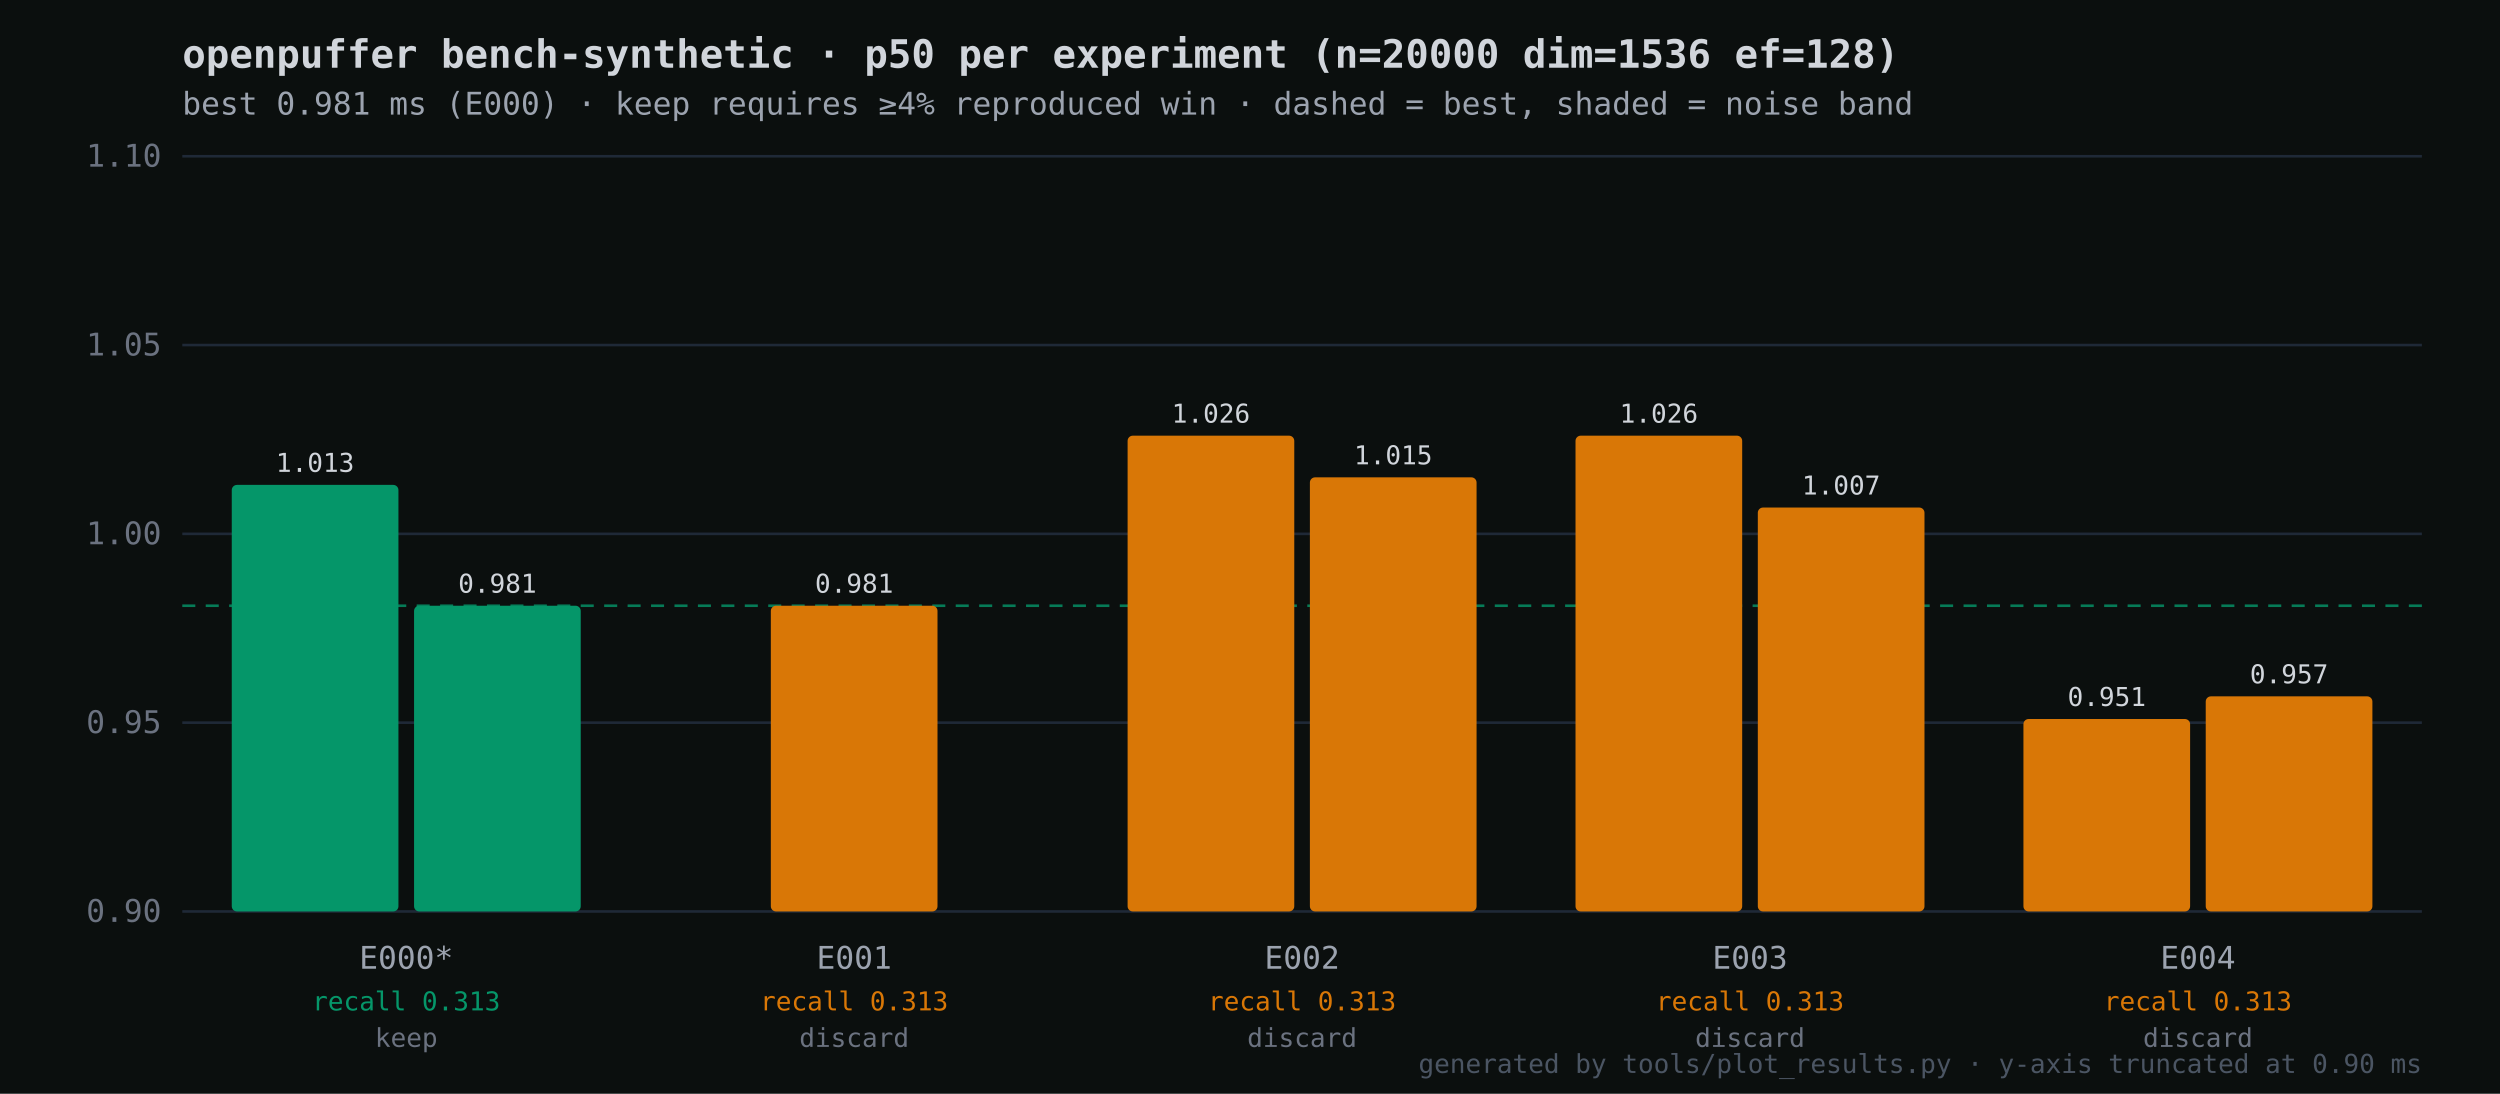
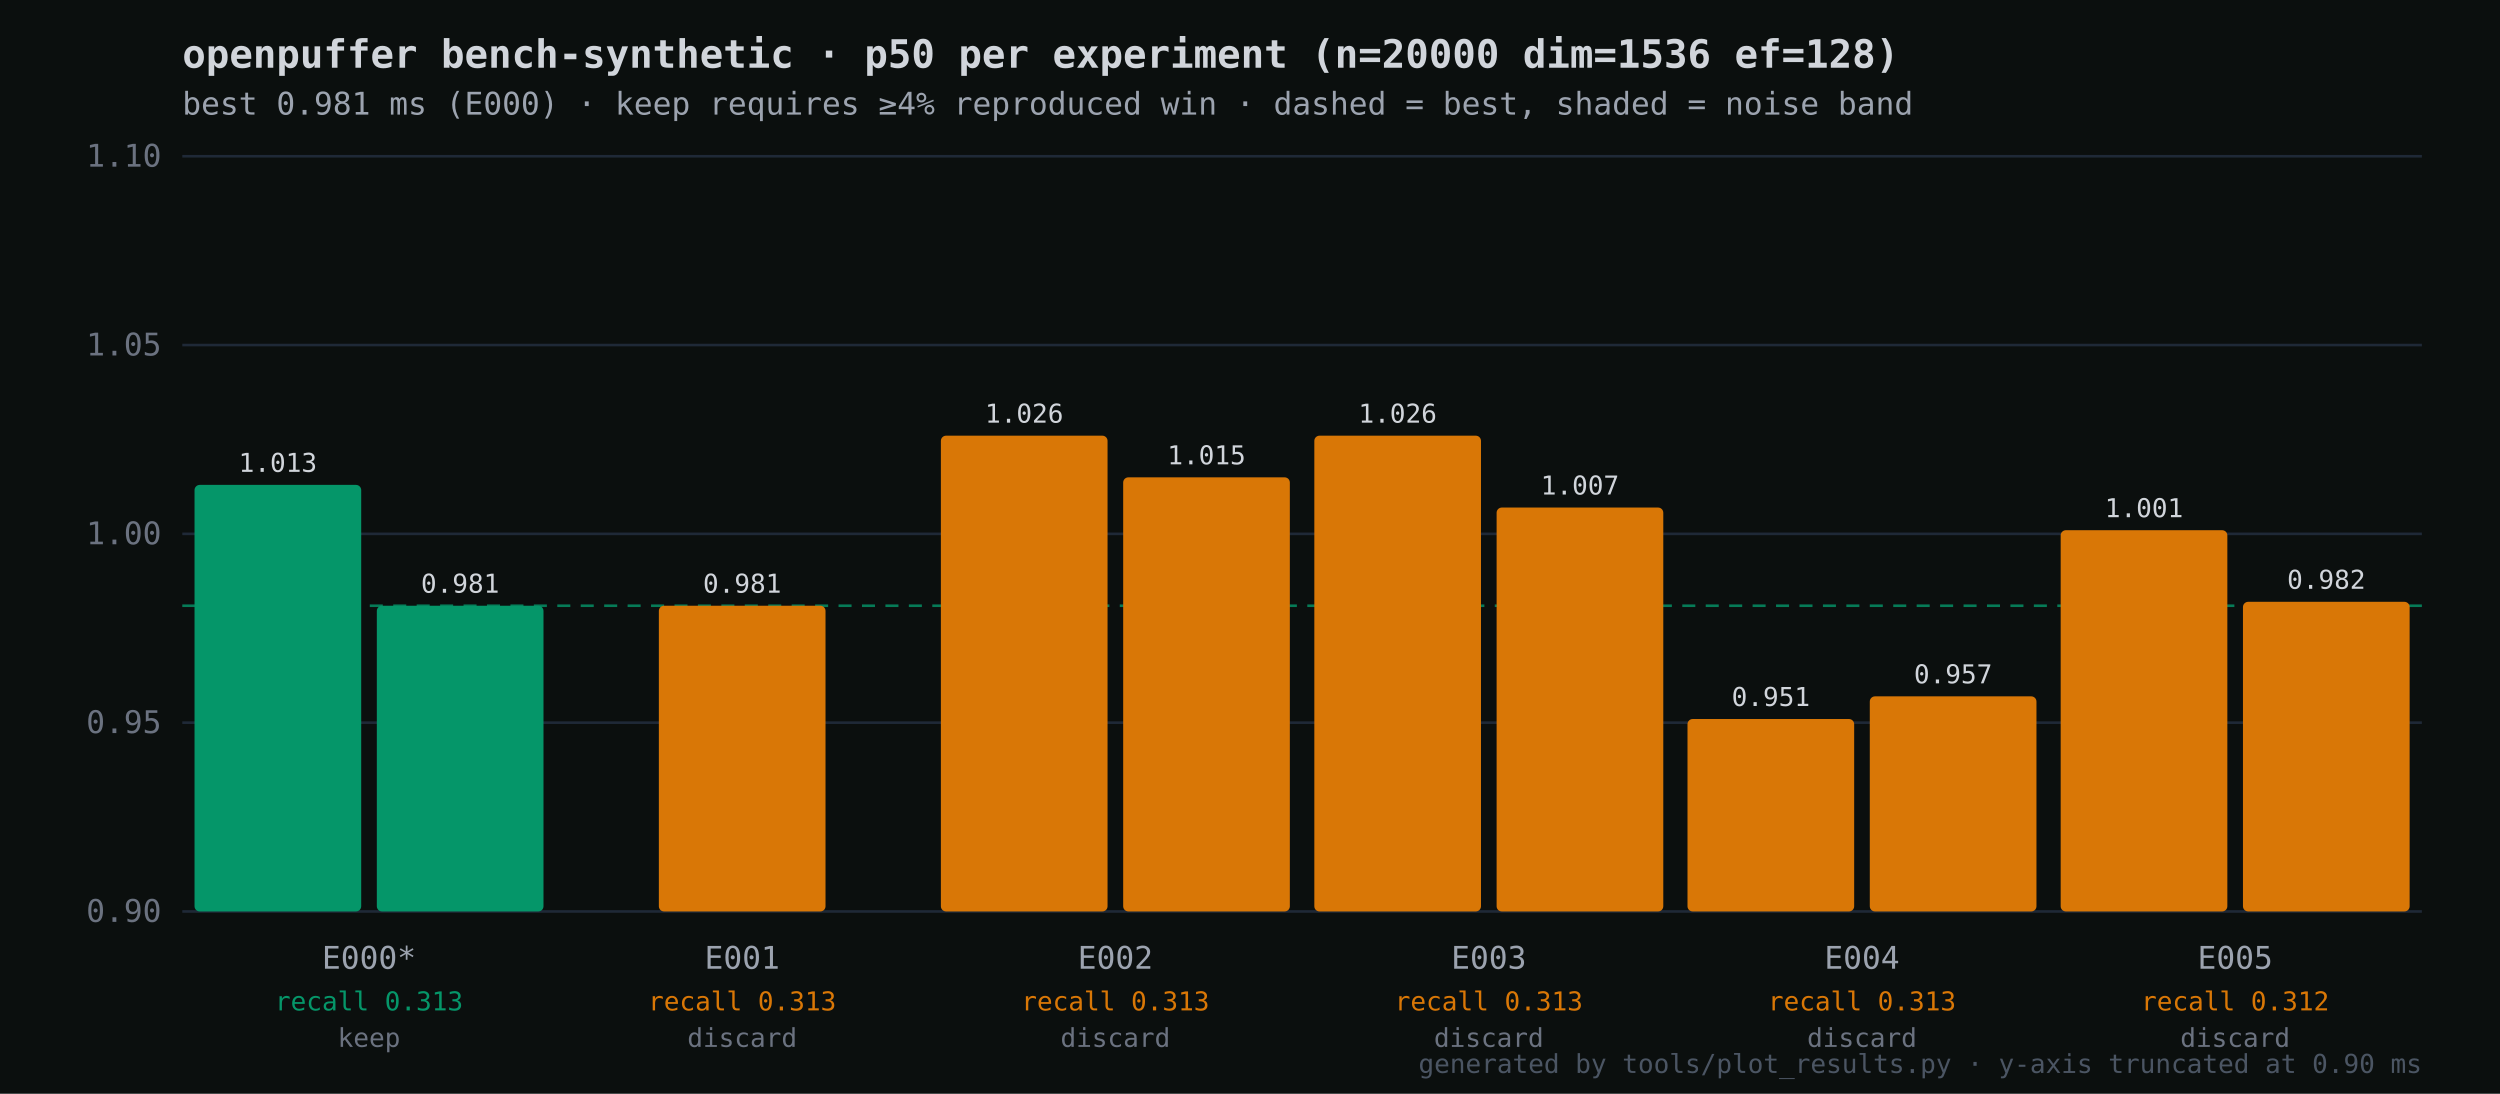
<svg xmlns="http://www.w3.org/2000/svg" width="960" height="420" viewBox="0 0 960 420" font-family="monospace" font-size="12">
  <rect width="960" height="420" fill="#0b0f0e" />
  <text x="70" y="26" fill="#d1d5db" font-size="15" font-weight="bold">openpuffer bench-synthetic · p50 per experiment (n=20000 dim=1536 ef=128)</text>
  <text x="70" y="44" fill="#9ca3af">best 0.981 ms (E000) · keep requires ≥4% reproduced win · dashed = best, shaded = noise band</text>
  <line x1="70" x2="930" y1="350.0" y2="350.0" stroke="#1f2937" stroke-width="1" />
  <text x="62" y="354.0" fill="#6b7280" text-anchor="end">0.90</text>
  <line x1="70" x2="930" y1="277.5" y2="277.5" stroke="#1f2937" stroke-width="1" />
  <text x="62" y="281.5" fill="#6b7280" text-anchor="end">0.95</text>
  <line x1="70" x2="930" y1="205.0" y2="205.0" stroke="#1f2937" stroke-width="1" />
  <text x="62" y="209.0" fill="#6b7280" text-anchor="end">1.00</text>
  <line x1="70" x2="930" y1="132.5" y2="132.5" stroke="#1f2937" stroke-width="1" />
  <text x="62" y="136.5" fill="#6b7280" text-anchor="end">1.05</text>
  <line x1="70" x2="930" y1="60.0" y2="60.0" stroke="#1f2937" stroke-width="1" />
  <text x="62" y="64.0" fill="#6b7280" text-anchor="end">1.10</text>
  <rect x="70" y="289.4" width="860" height="-56.9" fill="#059669" opacity="0.08" />
  <line x1="70" x2="930" y1="232.6" y2="232.6" stroke="#059669" stroke-dasharray="5 4" opacity="0.8" />
-   <rect x="89.0" y="186.2" width="64" height="163.8" fill="#059669" rx="2" />
-   <text x="121.0" y="181.2" fill="#d1d5db" font-size="10" text-anchor="middle">1.013</text>
-   <rect x="159.0" y="232.6" width="64" height="117.4" fill="#059669" rx="2" />
-   <text x="191.0" y="227.6" fill="#d1d5db" font-size="10" text-anchor="middle">0.981</text>
-   <text x="156.0" y="372" fill="#9ca3af" text-anchor="middle">E000*</text>
-   <text x="156.0" y="388" fill="#059669" font-size="10" text-anchor="middle">recall 0.313</text>
-   <text x="156.0" y="402" fill="#6b7280" font-size="10" text-anchor="middle">keep</text>
-   <rect x="296.0" y="232.6" width="64" height="117.4" fill="#d97706" rx="2" />
-   <text x="328.0" y="227.6" fill="#d1d5db" font-size="10" text-anchor="middle">0.981</text>
-   <text x="328.0" y="372" fill="#9ca3af" text-anchor="middle">E001</text>
-   <text x="328.0" y="388" fill="#d97706" font-size="10" text-anchor="middle">recall 0.313</text>
-   <text x="328.0" y="402" fill="#6b7280" font-size="10" text-anchor="middle">discard</text>
-   <rect x="433.0" y="167.3" width="64" height="182.7" fill="#d97706" rx="2" />
-   <text x="465.0" y="162.3" fill="#d1d5db" font-size="10" text-anchor="middle">1.026</text>
-   <rect x="503.0" y="183.3" width="64" height="166.7" fill="#d97706" rx="2" />
-   <text x="535.0" y="178.3" fill="#d1d5db" font-size="10" text-anchor="middle">1.015</text>
-   <text x="500.0" y="372" fill="#9ca3af" text-anchor="middle">E002</text>
-   <text x="500.0" y="388" fill="#d97706" font-size="10" text-anchor="middle">recall 0.313</text>
-   <text x="500.0" y="402" fill="#6b7280" font-size="10" text-anchor="middle">discard</text>
-   <rect x="605.0" y="167.3" width="64" height="182.7" fill="#d97706" rx="2" />
-   <text x="637.0" y="162.3" fill="#d1d5db" font-size="10" text-anchor="middle">1.026</text>
-   <rect x="675.0" y="194.9" width="64" height="155.1" fill="#d97706" rx="2" />
-   <text x="707.0" y="189.9" fill="#d1d5db" font-size="10" text-anchor="middle">1.007</text>
-   <text x="672.0" y="372" fill="#9ca3af" text-anchor="middle">E003</text>
-   <text x="672.0" y="388" fill="#d97706" font-size="10" text-anchor="middle">recall 0.313</text>
-   <text x="672.0" y="402" fill="#6b7280" font-size="10" text-anchor="middle">discard</text>
-   <rect x="777.0" y="276.1" width="64" height="73.9" fill="#d97706" rx="2" />
-   <text x="809.0" y="271.1" fill="#d1d5db" font-size="10" text-anchor="middle">0.951</text>
-   <rect x="847.0" y="267.4" width="64" height="82.6" fill="#d97706" rx="2" />
-   <text x="879.0" y="262.4" fill="#d1d5db" font-size="10" text-anchor="middle">0.957</text>
-   <text x="844.0" y="372" fill="#9ca3af" text-anchor="middle">E004</text>
-   <text x="844.0" y="388" fill="#d97706" font-size="10" text-anchor="middle">recall 0.313</text>
-   <text x="844.0" y="402" fill="#6b7280" font-size="10" text-anchor="middle">discard</text>
+   <rect x="74.7" y="186.2" width="64" height="163.8" fill="#059669" rx="2" />
+   <text x="106.7" y="181.2" fill="#d1d5db" font-size="10" text-anchor="middle">1.013</text>
+   <rect x="144.7" y="232.6" width="64" height="117.4" fill="#059669" rx="2" />
+   <text x="176.7" y="227.6" fill="#d1d5db" font-size="10" text-anchor="middle">0.981</text>
+   <text x="141.7" y="372" fill="#9ca3af" text-anchor="middle">E000*</text>
+   <text x="141.7" y="388" fill="#059669" font-size="10" text-anchor="middle">recall 0.313</text>
+   <text x="141.7" y="402" fill="#6b7280" font-size="10" text-anchor="middle">keep</text>
+   <rect x="253.0" y="232.6" width="64" height="117.4" fill="#d97706" rx="2" />
+   <text x="285.0" y="227.6" fill="#d1d5db" font-size="10" text-anchor="middle">0.981</text>
+   <text x="285.0" y="372" fill="#9ca3af" text-anchor="middle">E001</text>
+   <text x="285.0" y="388" fill="#d97706" font-size="10" text-anchor="middle">recall 0.313</text>
+   <text x="285.0" y="402" fill="#6b7280" font-size="10" text-anchor="middle">discard</text>
+   <rect x="361.3" y="167.3" width="64" height="182.7" fill="#d97706" rx="2" />
+   <text x="393.3" y="162.3" fill="#d1d5db" font-size="10" text-anchor="middle">1.026</text>
+   <rect x="431.3" y="183.3" width="64" height="166.7" fill="#d97706" rx="2" />
+   <text x="463.3" y="178.3" fill="#d1d5db" font-size="10" text-anchor="middle">1.015</text>
+   <text x="428.3" y="372" fill="#9ca3af" text-anchor="middle">E002</text>
+   <text x="428.3" y="388" fill="#d97706" font-size="10" text-anchor="middle">recall 0.313</text>
+   <text x="428.3" y="402" fill="#6b7280" font-size="10" text-anchor="middle">discard</text>
+   <rect x="504.7" y="167.3" width="64" height="182.7" fill="#d97706" rx="2" />
+   <text x="536.7" y="162.3" fill="#d1d5db" font-size="10" text-anchor="middle">1.026</text>
+   <rect x="574.7" y="194.9" width="64" height="155.1" fill="#d97706" rx="2" />
+   <text x="606.7" y="189.9" fill="#d1d5db" font-size="10" text-anchor="middle">1.007</text>
+   <text x="571.7" y="372" fill="#9ca3af" text-anchor="middle">E003</text>
+   <text x="571.7" y="388" fill="#d97706" font-size="10" text-anchor="middle">recall 0.313</text>
+   <text x="571.7" y="402" fill="#6b7280" font-size="10" text-anchor="middle">discard</text>
+   <rect x="648.0" y="276.1" width="64" height="73.9" fill="#d97706" rx="2" />
+   <text x="680.0" y="271.1" fill="#d1d5db" font-size="10" text-anchor="middle">0.951</text>
+   <rect x="718.0" y="267.4" width="64" height="82.6" fill="#d97706" rx="2" />
+   <text x="750.0" y="262.4" fill="#d1d5db" font-size="10" text-anchor="middle">0.957</text>
+   <text x="715.0" y="372" fill="#9ca3af" text-anchor="middle">E004</text>
+   <text x="715.0" y="388" fill="#d97706" font-size="10" text-anchor="middle">recall 0.313</text>
+   <text x="715.0" y="402" fill="#6b7280" font-size="10" text-anchor="middle">discard</text>
+   <rect x="791.3" y="203.6" width="64" height="146.4" fill="#d97706" rx="2" />
+   <text x="823.3" y="198.6" fill="#d1d5db" font-size="10" text-anchor="middle">1.001</text>
+   <rect x="861.3" y="231.1" width="64" height="118.9" fill="#d97706" rx="2" />
+   <text x="893.3" y="226.1" fill="#d1d5db" font-size="10" text-anchor="middle">0.982</text>
+   <text x="858.3" y="372" fill="#9ca3af" text-anchor="middle">E005</text>
+   <text x="858.3" y="388" fill="#d97706" font-size="10" text-anchor="middle">recall 0.312</text>
+   <text x="858.3" y="402" fill="#6b7280" font-size="10" text-anchor="middle">discard</text>
  <text x="930" y="412" fill="#4b5563" font-size="10" text-anchor="end">generated by tools/plot_results.py · y-axis truncated at 0.90 ms</text>
</svg>
